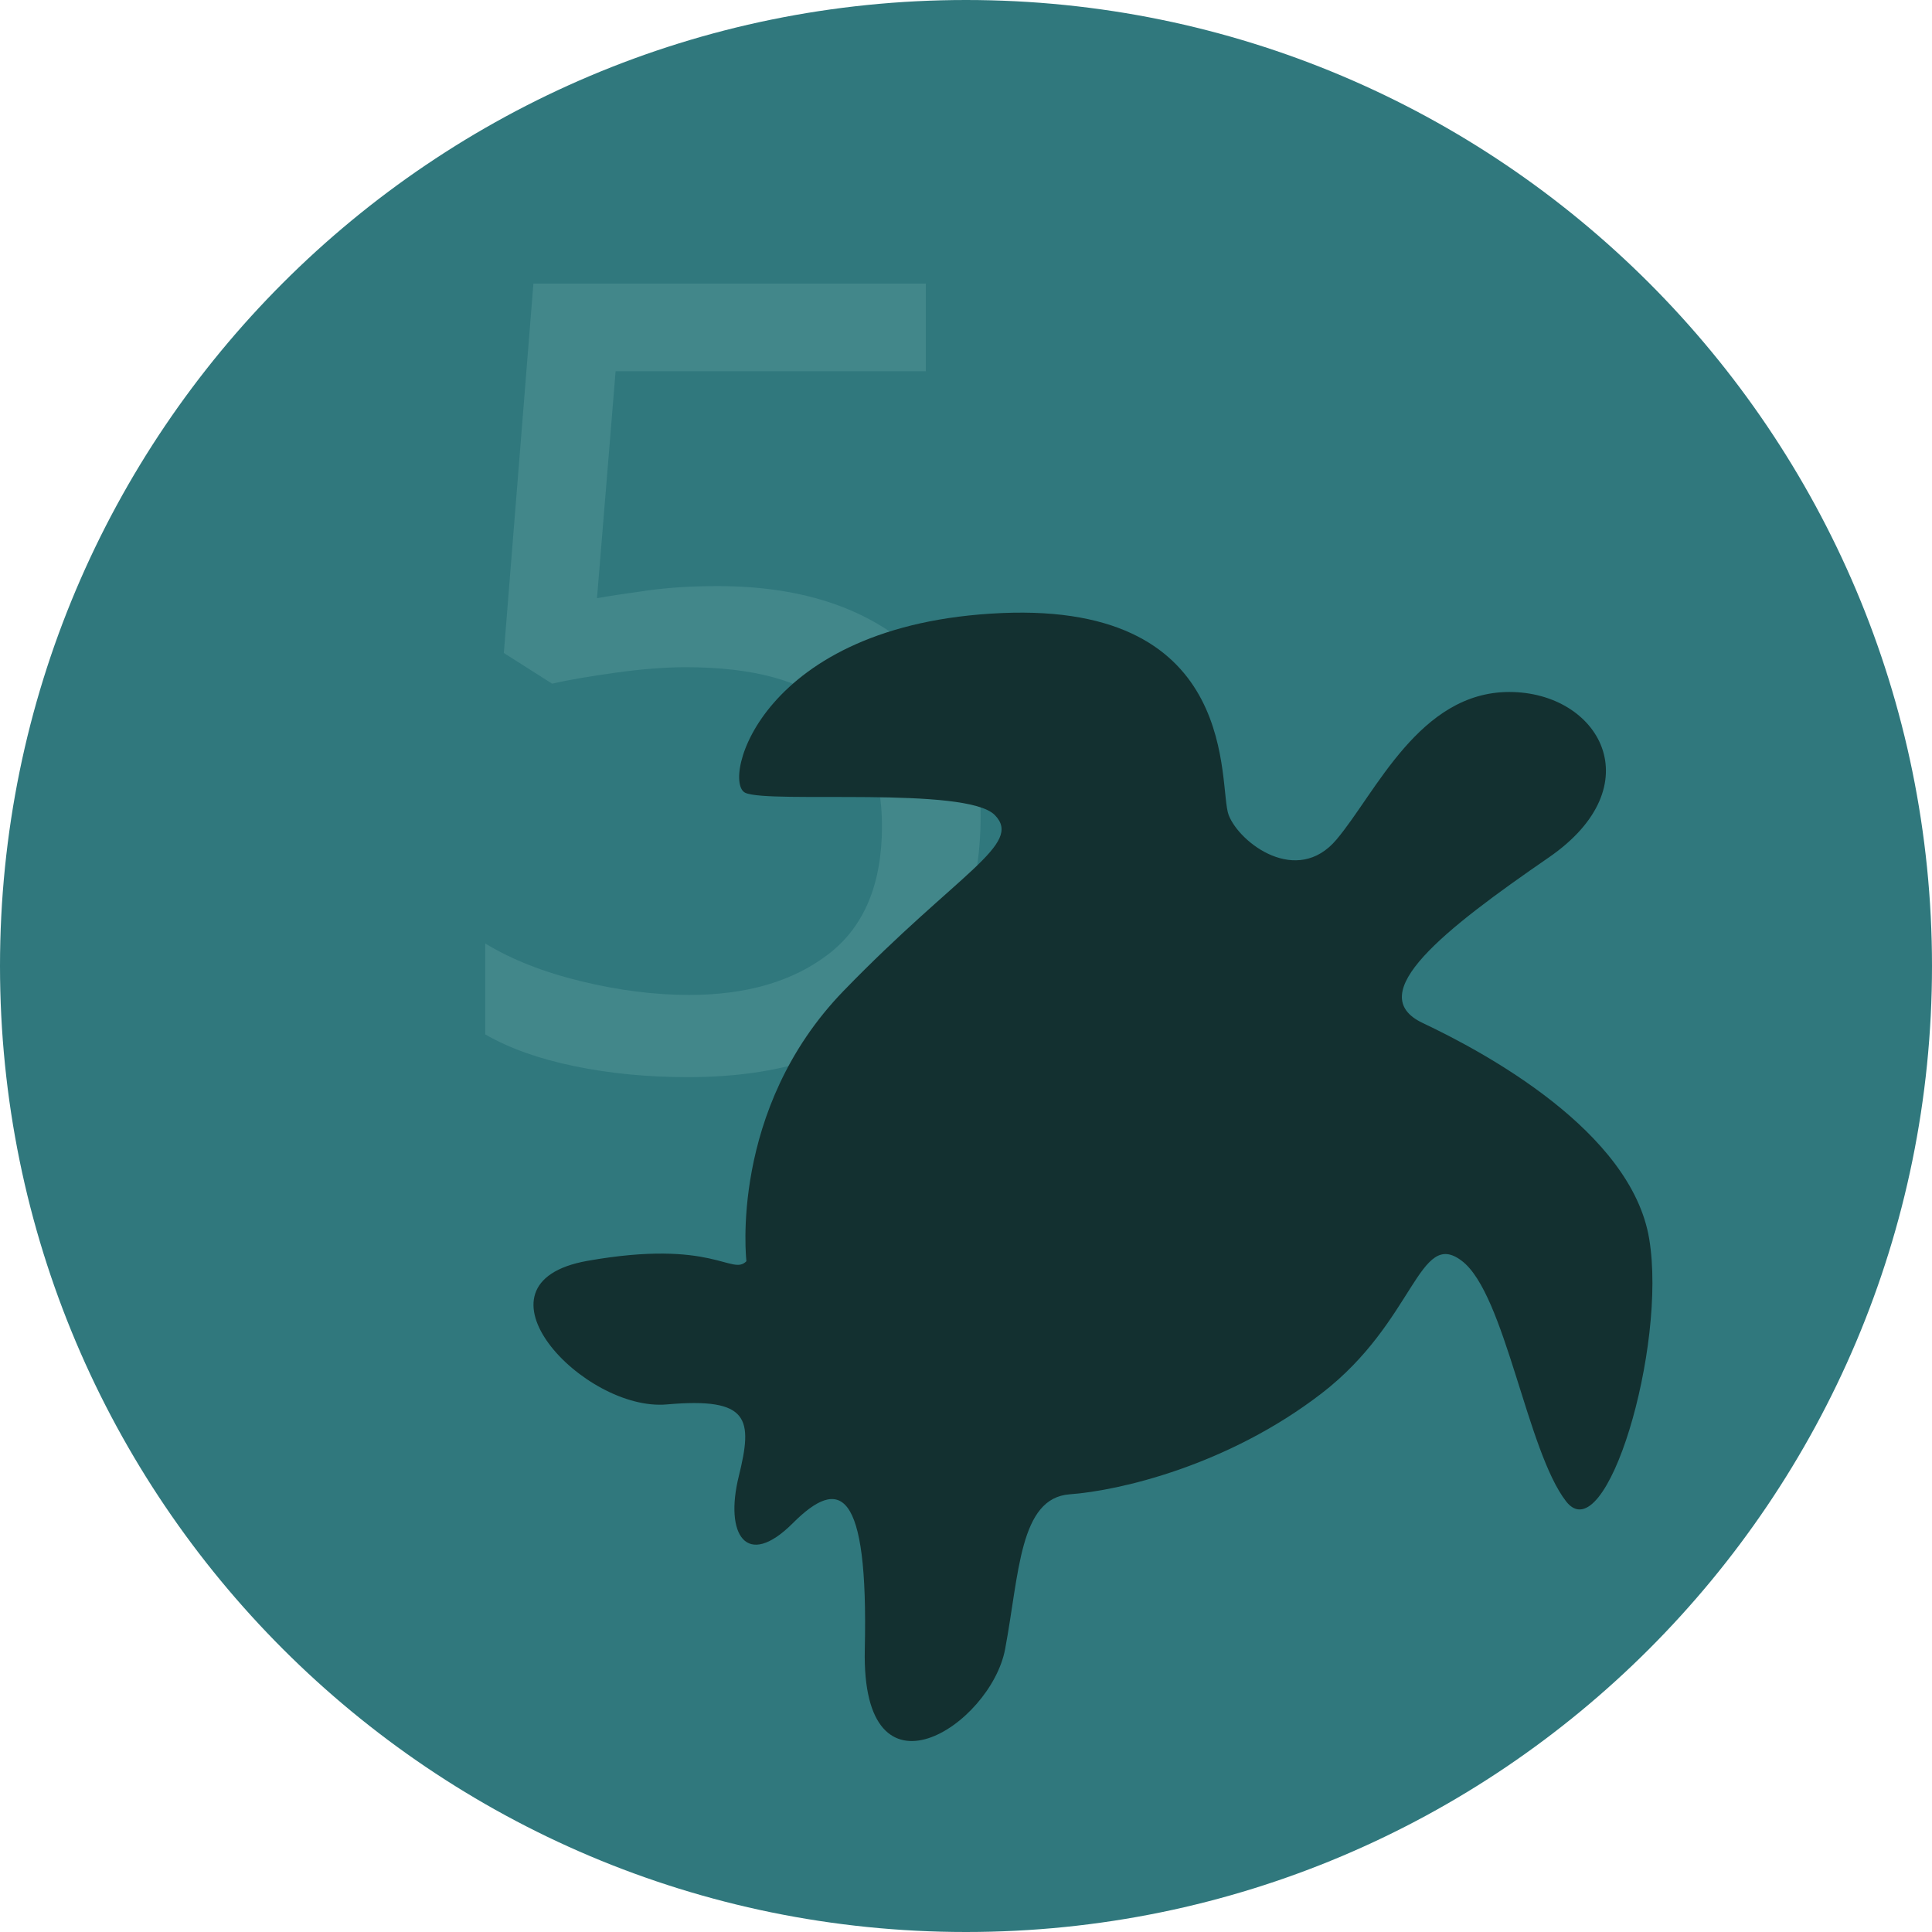
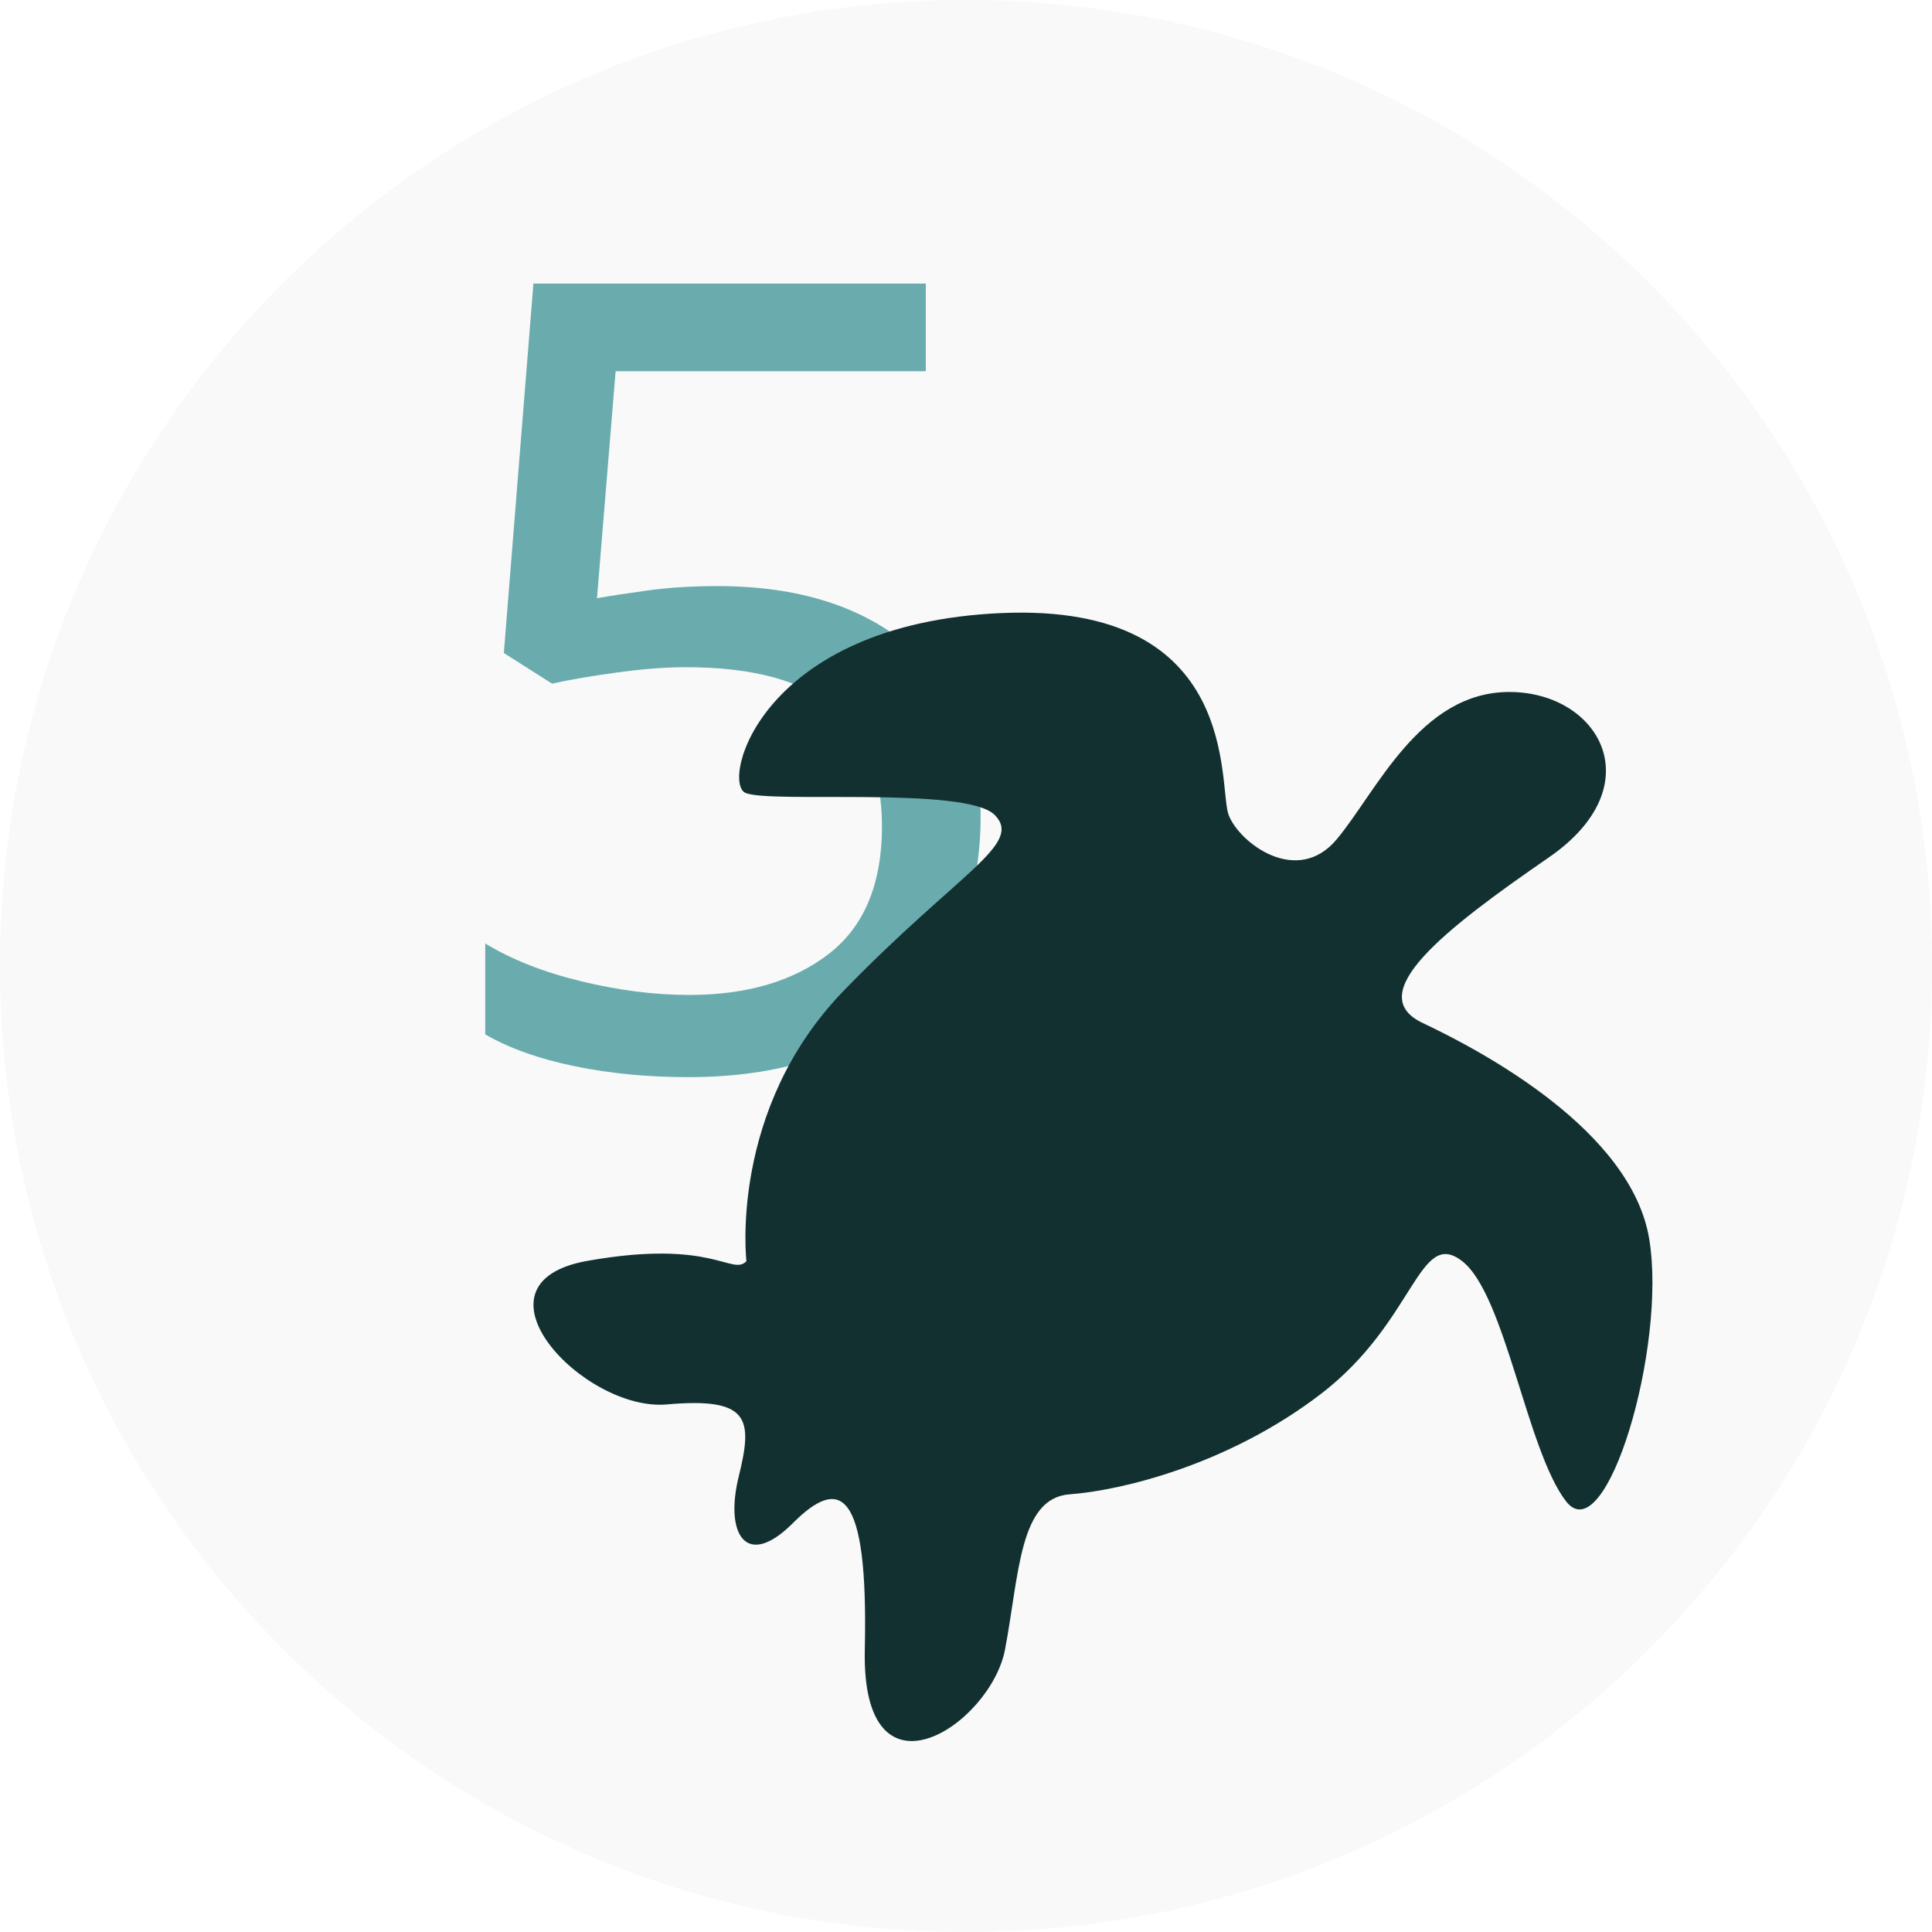
<svg xmlns="http://www.w3.org/2000/svg" version="1.1" id="Layer_1" x="0px" y="0px" viewBox="0 0 528.8 528.6" style="enable-background:new 0 0 528.8 528.6;" xml:space="preserve">
  <style type="text/css">
- 	.st0{fill:#30787D;}
- 	.st1{opacity:0.35;fill:#64A2A3;}
+ 	.st0{opacity:0.8;fill:#F7F7F7;}
+ 	.st1{opacity:0.8;fill:#46999B;}
	.st2{font-family:'Cubano-Regular';}
	.st3{font-size:300px;}
	.st4{display:none;fill:#133030;}
	.st5{fill:#133030;}
	.st6{display:none;fill:#D8E25B;}
	.st7{display:none;fill:#014B63;}
	.st8{display:none;fill:#143030;}
	.st9{display:none;}
	.st10{display:inline;}
	.st11{fill:#31787E;}
	.st12{fill:#08A6AF;}
</style>
  <circle class="st0" cx="264.4" cy="264.4" r="264.4" />
  <text transform="matrix(1 0 0 1 113.9025 291.8224)" class="st1 st2 st3">5</text>
-   <path id="Kemp_ridley" class="st4" d="M286.7,345.1c0,0-0.6-33,16.6-48.9s17.2-15.9,17.2-15.9s6.9-9-9-5.5  c-15.9,3.4-49.6,8.3-17.2-11.7c32.4-20,53.1-8.3,57.9,0c4.8,8.3,4.8,25.5,14.5,17.2c9.7-8.3,23.4-28.3,36.5-22.7  c13.1,5.5,6.9,20-6.9,28.3s-22.1,15.9-9,22.1c13.1,6.2,28.3,15.9,26.9,38.6c-1.4,22.7-12.4,53.9-16.5,27.6  c-4.1-26.3-5.5-48.3-12.4-41.4s-1.4,21.4-20,33.1c-18.6,11.7-42.1,14.5-42.1,14.5s5.5,20,3.4,29.6c-2.1,9.7-17.2,7.6-20-10.3  c-2.8-17.9-2.8-17.9-2.8-17.9s-12.4,2.8-13.8-3.4s-2.1-11-2.1-11s-22.1,0-29-16.5C244.8,325.2,286.7,345.1,286.7,345.1z" />
-   <path id="Olive_ridley" class="st4" d="M285.2,361.5c0,0-1.2-29,18.1-45.9c19.3-16.9,25.3-16.9,22.3-16.9c-3,0,6-8.4-14.5-4.2  c-20.5,4.2-32.6,10.3-31.4-1.2s22.3-30.2,56.7-29s29.6,41.6,35,41c5.4-0.6,20.5-21.7,30.8-33.2c10.3-11.5,44.1,7.2,18.7,24.1  c-25.3,16.9-38,26.6-27.2,32s36,13.9,36.4,36.8s-14.1,73.6-20.7,38s-8.4-43.5-19.9-26.6s-35.6,29-47.1,30.2s-14.5,2.9-14.5,2.9  s3.6,25.4,1.8,33.9c-1.8,8.4-12.7,18.7-20.5,0c-7.8-18.7-6-30.8-6-30.8s-15.7-0.2-16.9-3.1c-1.2-2.9-2.4-13.2-2.4-13.2  s-29.7-3.1-34.4-24.4C244.9,351,285.2,361.5,285.2,361.5z" />
-   <path id="Loggerhead_1_" class="st4" d="M254.7,356.4c0,0,5.2-44.4,28.4-62.2c23.2-17.8,32.6-30.6,13.7-26.3s-64.4,18-38.7-6  c25.8-24.1,31.8-28.4,63.6-22.3c31.8,6,24.1,35.2,35.2,37.8c11.2,2.6,19.8-6,31.8-19.8c12-13.7,25.8-15.5,37.8-10.3  c12,5.2,3.4,25.8-8.6,32.6c-12,6.9-31.8,18-24.9,26.6c6.9,8.6,46.4,23.2,43.8,49.8c-2.6,26.6-17.2,89.4-22.3,61  c-5.2-28.4-10.3-75.6-21.5-59.3c-11.2,16.3-20.5,41.2-49.3,49s-37.4,1.9-34.9,13.8c2.6,11.9,13.7,47.1-8.6,43  c-22.3-4-19.8-52.6-19.8-52.6s-15.5,5.2-21.5,1.7c-6-3.4,0-22.3,0-22.3s-25.8-0.1-36.1-11.7c-10.3-11.5-24.1-23.6,0-24.4  C247,353.8,254.7,356.4,254.7,356.4z" />
-   <path id="Hawksbill_1_" class="st4" d="M234.3,353.1c5.5-7.4,11.1-56.3,41.5-78.5s39.7-28.6,26.8-31.4s-72,12.9-62.8-7.4  s68.3-35.1,95.1-25.8c26.8,9.2,15.7,48.7,24.9,46c9.2-2.7,33.2-26.7,45.2-43.3s51.7-4.6,36.9,19.4c-14.8,24-54.5,37.5-48.9,46.9  s44.3,20.5,45.2,40.8c0.9,20.3-19.4,83.1-29.5,85.8s-8.3-33.3-5.5-45.3c2.8-11.9,3.7-51.6-10.2-33.2c-13.8,18.5-10.2,41.5-48.9,59.1  s-53.5,19.5-53.5,19.5s18.5,45.1,10.2,52.5s-32.3-2.8-34.2-24c-1.8-21.2-5.5-25.8-5.5-25.8s-26.8,4.6-26.8-1.8s0-27.7,0-27.7  s-29.5,10.2-39.7-0.9s-24.9-28.6,7.4-26.8S234.3,353.1,234.3,353.1z" />
-   <path id="Flatback" class="st5" d="M204.3,345.2c0,0-4.9-41.5,26.6-74s49.2-40.1,41.4-48.1S210.6,220,204,217  c-6.6-3,4-46.3,70.1-49.2s59.2,47.6,62.2,55.3c3,7.7,18.7,19.5,29.5,6.7c10.8-12.8,22.7-40.4,47.3-40.4s39.4,25.6,10.8,45.3  c-28.6,19.7-51.2,37.4-34.5,45.3s57.1,29.5,62,59.1s-11.8,85.7-22.7,71.9c-10.8-13.8-16.7-56.9-28.6-65.9  c-11.8-9-12.8,16.6-38.4,36.3c-25.6,19.7-55.2,26.6-68.9,27.6c-13.8,1-13.8,21.7-17.7,42.4c-3.9,20.7-39.4,44.3-38.4,0  s-6.9-47.3-19.7-34.5c-12.8,12.8-18.7,3-14.8-12.8c3.9-15.8,3-21.7-19.7-19.7c-22.7,2-56.1-33.2-21.7-39.3S200.3,349.3,204.3,345.2z  " />
-   <path id="Green_1_" class="st6" d="M156.1,281.7c0,0,4.3-70.5,38.7-94.2s58-30.1,51.5-45.1c-6.4-15-76.2-3.2-78.4-10.7  c-2.1-7.5-27.9-29,48.3-27.9c76.2,1.1,90.2,19.2,92.3,43.4c2.1,24.2,30.1,21,46.2-8s48.3-27.9,58-12.9s7.5,38.7-18.3,52.6  c-25.8,14-38.7,29-12.9,44c25.8,15,59.1,20.8,55.8,58.7c-3.2,37.9-47.2,116.3-54.8,101.3s18.3-103.7,1.1-101.3s-8.6,54-50.5,75.5  s-96.6,10.2-93.4,27.7c3.2,17.4,21.5,72.2-7.5,66.8c-29-5.4-31.1-22.5-31.1-52.6s-8.6-21.5-24.7-23.6s-23.6-17.2-20.4-34.4  c3.2-17.2-15,11.8-44-1.1s-50.5-27.9-20.4-40.8S155.5,288.2,156.1,281.7z" />
-   <path id="Leatherback" class="st7" d="M111.8,325.7c4.5-3.3,58-104.8,94.8-132.7s60.2-46.9,19-41.9c-41.3,5.1-104.8,45.2-104.8,16.2  s86.1-73.6,126.7-74.7s62.9,46.8,65.1,68s41.3-12.3,50.2-30.1c8.9-17.8,36.8-39,59.1-31.2c22.3,7.8,20.1,30-7.8,51.8  s-65.8,50.8-46.8,63.1c19,12.3,82.5,45.7,74.7,85.9c-7.8,40.1-43.5,73.6-54.6,97c-11.2,23.4-43.5,63.6-19-31.2s16.7-101.5,0-84.8  c-16.7,16.7-33.5,65.8-82.5,90.3s-81.4,29-83.6,35.7c-2.2,6.7,15.6,53.5,0,61.3c-15.6,7.8-39-1.1-42.4-29s-4.5-33.5-21.2-30.1  c-16.7,3.3-21.2-6.7-20.1-20.1c1.1-13.4-6.7-6.7-25.6-10c-19-3.3-68-42.4-31.2-46.8C98.4,328,111.8,325.7,111.8,325.7z" />
-   <path id="Olive_ridley_1_" class="st8" d="M192.7,376.8c0,0-44.9-40.4-42-93.7c2.9-53.4,11.7-62.4,7.3-57.9  c-4.4,4.5-3.8-21.3-27.4,15.4s-32.1,63.6-47.4,45.1c-15.4-18.5-12.5-77.2,39.3-126.7s105.1,16.5,112.1,7.5s-2.5-62.2-4.7-94.2  s74.9-55.1,63.2,7.2c-11.7,62.4-15.7,95.3,8.2,87c23.9-8.3,73-33.4,107.8-0.7S498.4,294,435.7,252s-77.1-50.6-68.6-9  c8.5,41.7-8.6,95.2-23.5,114.1S326.9,383,326.9,383s43.2,31.6,53.1,46.6s9.4,46.1-29.9,30.6c-39.3-15.5-54.7-35.8-54.7-35.8  s-23.1,23.1-29.2,20.7s-23.2-15.6-23.2-15.6s-47.9,39.7-86.4,15.9C118.2,421.5,192.7,376.8,192.7,376.8z" />
+   <path id="Kemp_ridley" class="st4" d="M286.7,357.3c0,0-0.6-33,16.6-48.9s17.2-15.9,17.2-15.9s6.9-9-9-5.5  c-15.9,3.4-49.6,8.3-17.2-11.7s53.1-8.3,57.9,0c4.8,8.3,4.8,25.5,14.5,17.2s23.4-28.3,36.5-22.7c13.1,5.5,6.9,20-6.9,28.3  s-22.1,15.9-9,22.1s28.3,15.9,26.9,38.6s-12.4,53.9-16.5,27.6s-5.5-48.3-12.4-41.4s-1.4,21.4-20,33.1s-42.1,14.5-42.1,14.5  s5.5,20,3.4,29.6c-2.1,9.7-17.2,7.6-20-10.3s-2.8-17.9-2.8-17.9s-12.4,2.8-13.8-3.4s-2.1-11-2.1-11s-22.1,0-29-16.5  C244.8,337.4,286.7,357.3,286.7,357.3z" />
+   <path id="Olive_ridley" class="st4" d="M300.5,361.7c0,0-1.2-29,18.1-45.9c19.3-16.9,25.3-16.9,22.3-16.9s6-8.4-14.5-4.2  c-20.5,4.2-32.6,10.3-31.4-1.2c1.2-11.5,22.3-30.2,56.7-29c34.4,1.2,29.6,41.6,35,41s20.5-21.7,30.8-33.2s44.1,7.2,18.7,24.1  c-25.4,16.9-38,26.6-27.2,32s36,13.9,36.4,36.8c0.4,22.9-14.1,73.6-20.7,38s-8.4-43.5-19.9-26.6s-35.6,29-47.1,30.2  s-14.5,2.9-14.5,2.9s3.6,25.4,1.8,33.9c-1.8,8.4-12.7,18.7-20.5,0c-7.8-18.7-6-30.8-6-30.8s-15.7-0.2-16.9-3.1  c-1.2-2.9-2.4-13.2-2.4-13.2s-29.7-3.1-34.4-24.4C260.1,351.2,300.5,361.7,300.5,361.7z" />
+   <path id="Loggerhead_1_" class="st4" d="M258.8,342.1c0,0,5.2-44.4,28.4-62.2c23.2-17.8,32.6-30.6,13.7-26.3s-64.4,18-38.7-6  c25.7-24,31.8-28.4,63.6-22.3c31.8,6,24.1,35.2,35.2,37.8c11.2,2.6,19.8-6,31.8-19.8c12-13.8,25.8-15.5,37.8-10.3s3.4,25.8-8.6,32.6  c-12,6.9-31.8,18-24.9,26.6s46.4,23.2,43.8,49.8s-17.2,89.4-22.3,61s-10.3-75.6-21.5-59.3s-20.5,41.2-49.3,49  c-28.9,7.7-37.4,1.9-34.9,13.8s13.7,47.1-8.6,43s-19.8-52.6-19.8-52.6s-15.5,5.2-21.5,1.7s0-22.3,0-22.3s-25.8-0.1-36.1-11.7  c-10.3-11.5-24.1-23.6,0-24.4S258.8,342.1,258.8,342.1z" />
+   <path id="Hawksbill_1_" class="st4" d="M247.9,365.6c5.5-7.4,11.1-56.3,41.5-78.5c30.4-22.2,39.7-28.6,26.8-31.4  c-12.9-2.8-72,12.9-62.8-7.4c9.2-20.3,68.3-35.1,95.1-25.8c26.8,9.2,15.7,48.7,24.9,46c9.2-2.7,33.2-26.7,45.2-43.3  s51.7-4.6,36.9,19.4s-54.5,37.5-48.9,46.9s44.3,20.5,45.2,40.8c0.9,20.3-19.4,83.1-29.5,85.8s-8.3-33.3-5.5-45.3  c2.8-11.9,3.7-51.6-10.2-33.2s-10.2,41.5-48.9,59.1c-38.8,17.5-53.5,19.5-53.5,19.5s18.5,45.1,10.2,52.5c-8.3,7.4-32.3-2.8-34.2-24  s-5.5-25.8-5.5-25.8s-26.8,4.6-26.8-1.8s0-27.7,0-27.7s-29.5,10.2-39.7-0.9s-24.9-28.6,7.4-26.8S247.9,365.6,247.9,365.6z" />
+   <path id="Flatback" class="st5" d="M204.3,345.2c0,0-4.9-41.5,26.6-74s49.2-40.1,41.4-48.1S210.6,220,204,217s4-46.3,70.1-49.2  s59.2,47.6,62.2,55.3c3,7.7,18.7,19.5,29.5,6.7s22.7-40.4,47.3-40.4s39.4,25.6,10.8,45.3s-51.2,37.4-34.5,45.3s57.1,29.5,62,59.1  s-11.8,85.7-22.7,71.9c-10.8-13.8-16.7-56.9-28.6-65.9c-11.8-9-12.8,16.6-38.4,36.3c-25.6,19.7-55.2,26.6-68.9,27.6  c-13.8,1-13.8,21.7-17.7,42.4c-3.9,20.7-39.4,44.3-38.4,0s-6.9-47.3-19.7-34.5s-18.7,3-14.8-12.8s3-21.7-19.7-19.7  s-56.1-33.2-21.7-39.3S200.3,349.3,204.3,345.2z" />
+   <path id="Green_1_" class="st6" d="M156.1,281.7c0,0,4.3-70.5,38.7-94.2s58-30.1,51.5-45.1c-6.4-15-76.2-3.2-78.4-10.7  c-2.1-7.5-27.9-29,48.3-27.9s90.2,19.2,92.3,43.4s30.1,21,46.2-8s48.3-27.9,58-12.9s7.5,38.7-18.3,52.6c-25.8,14-38.7,29-12.9,44  c25.8,15,59.1,20.8,55.8,58.7c-3.2,37.9-47.2,116.3-54.8,101.3s18.3-103.7,1.1-101.3s-8.6,54-50.5,75.5s-96.6,10.2-93.4,27.7  c3.2,17.4,21.5,72.2-7.5,66.8c-29-5.4-31.1-22.5-31.1-52.6s-8.6-21.5-24.7-23.6S152.8,358.2,156,341c3.2-17.2-15,11.8-44-1.1  S61.5,312,91.6,299.1S155.5,288.2,156.1,281.7z" />
+   <path id="Leatherback" class="st7" d="M111.8,325.7c4.5-3.3,58-104.8,94.8-132.7s60.2-46.9,19-41.9c-41.3,5.1-104.8,45.2-104.8,16.2  s86.1-73.6,126.7-74.7s62.9,46.8,65.1,68s41.3-12.3,50.2-30.1c8.9-17.8,36.8-39,59.1-31.2c22.3,7.8,20.1,30-7.8,51.8  s-65.8,50.8-46.8,63.1s82.5,45.7,74.7,85.9c-7.8,40.1-43.5,73.6-54.6,97c-11.2,23.4-43.5,63.6-19-31.2s16.7-101.5,0-84.8  c-16.7,16.7-33.5,65.8-82.5,90.3s-81.4,29-83.6,35.7c-2.2,6.7,15.6,53.5,0,61.3s-39-1.1-42.4-29s-4.5-33.5-21.2-30.1  c-16.7,3.3-21.2-6.7-20.1-20.1s-6.7-6.7-25.6-10c-19-3.3-68-42.4-31.2-46.8C98.4,328,111.8,325.7,111.8,325.7z" />
+   <path id="Olive_ridley_1_" class="st8" d="M192.7,376.8c0,0-44.9-40.4-42-93.7c2.9-53.4,11.7-62.4,7.3-57.9s-3.8-21.3-27.4,15.4  s-32.1,63.6-47.4,45.1c-15.4-18.5-12.5-77.2,39.3-126.7s105.1,16.5,112.1,7.5s-2.5-62.2-4.7-94.2s74.9-55.1,63.2,7.2  c-11.7,62.4-15.7,95.3,8.2,87c23.9-8.3,73-33.4,107.8-0.7S498.4,294,435.7,252s-77.1-50.6-68.6-9c8.5,41.7-8.6,95.2-23.5,114.1  S326.9,383,326.9,383s43.2,31.6,53.1,46.6s9.4,46.1-29.9,30.6s-54.7-35.8-54.7-35.8s-23.1,23.1-29.2,20.7S243,429.5,243,429.5  s-47.9,39.7-86.4,15.9C118.2,421.5,192.7,376.8,192.7,376.8z" />
  <g class="st9">
    <g class="st10">
-       <path class="st11" d="M189.5,213.8c-15.5,34.7-14.7,73.7-1.5,109c6.4,17.1,14.9,33.3,25,48.5c10.1,15.1,21.7,29.2,37.5,38.5    c5.8,3.4,14.3,2.6,19-2.5c11.6-12.5,23.2-24.9,34.7-37.5c11.1-12.1,21.9-24.8,29.3-39.6c7.3-14.6,11.6-29.9,13.5-46.1    c1.8-15.3,1.2-32.4-3.8-47.1c-5.2-15.6-16.1-28-30.4-35.9c-15.1-8.3-31.9-11.1-48.7-13.1c-17.4-2-34.7-2.3-51,5    c-14.7,6.6-26,20.1-28.2,36.3c-2.3,16.8,2.9,34.8,7.5,50.8c4.5,15.6,10.2,30.7,16.4,45.7c3.4,8.2,6.9,16.3,10.5,24.4    c3.7,8.3,6.5,17.4,14.3,22.7c14.2,9.8,33.9,1.4,44.2-10.1c9.9-11,15.6-24.8,22-38c7.3-15.1,16.3-30.5,20.2-47    c3.5-15,2.7-32.6-6.7-45.5c-10.9-15-27-19-44.5-20.8c-8.3-0.8-16.6-1.5-24.9-1.9c-8.2-0.4-16.8-1.2-25-0.6    c-12.5,1.1-20.2,10.2-20,22.6c0.1,7.4,1.2,14.9,3,22.1c3.3,13.6,9.4,26.6,15.7,39.1c3.2,6.3,6.4,12.5,9.6,18.7    c1.4,2.8,2.8,5.6,4.1,8.4c0.7,1.4,1.3,2.8,1.9,4.2c1.3,2.9,0.5,1.2,0.2,0.5c0.4,1,0.8,1.9,1.1,2.9c2.4,6.2,4.3,12.6,5.7,19.1    c3.6,17.1,32.3,13.6,30.8-4.2c-3-37.2-6-74.5-9-111.7c-9.8,2.6-19.5,5.3-29.3,7.9c15.2,22.3,26.2,44.9,34,69.8    c2.4,7.8,11.1,13.6,19.3,11c8.1-2.6,13.3-10.8,11-19.3c-0.6-2.2-1.1-4.5-1.6-6.7c-0.6-2.9-0.1,0.5-0.4-2.7    c-0.3-3.7-0.4-7.5-0.1-11.2c0-0.9,0.1-1.7,0.2-2.6c-0.2,1.3-0.2,1,0.1-1c0.3-1.7,0.6-3.4,1.1-5.1c1-3.9,2.3-7.7,3.9-11.4    c-9.6,1.3-19.1,2.5-28.7,3.8c1.2,1.7,2.4,3.5,3.4,5.4c0.5,0.9,1,1.9,1.4,2.8c-0.7-1.5-0.1-0.2,0.2,0.6c1.4,4.3,2.5,8.6,3.2,13.1    c0.4,2.7-0.2-2.1,0.1,0.6c0.1,1.1,0.2,2.1,0.3,3.2c0.2,2.2,0.3,4.3,0.4,6.5c0.2,4.6,0.1,9.2,0.1,13.8c-0.1,8.2,7.3,16.1,15.7,15.7    c8.6-0.4,15.5-6.9,15.7-15.7c0.1-6.2,0.2-12.3,0.4-18.5c-8.9,3.7-17.9,7.4-26.8,11.1c0.8,0.6,1.5,1.2,2.2,1.9    c2,1.8-0.1-0.5,0.6,0.8c1.1,2.1-0.5-2.1,0.2,0.2c0.2,0.8,0.5,3.7,0.3,0.8c10.5,0,20.9,0,31.4,0c-1.5-19.3-5.1-38.3-11.5-56.6    c-3.3-9.5-6.8-18.9-13.4-26.6c-5.8-6.7-14.2-11.2-22.9-13c-15.4-3.2-37.7-4.6-49.8,7.4c-8.1,8-9.8,20.3-5.5,30.6    c3.9,9.2,11.2,14.9,17.5,22.3c1.2,1.4,0,0-0.2-0.3c0.7,1,1.4,2,2,3.1c1,1.7,1.9,3.4,2.7,5.2c1,2.3-0.7-2.1,0.1,0.3    c0.4,1.2,0.8,2.3,1.1,3.5c0.5,1.9,0.9,3.8,1.3,5.7c-0.5-3,0.1,2.2,0.1,3.1c0.1,2,0,3.9-0.2,5.9c-0.2,3.2-0.1,0.8,0,0.2    c-0.2,1.2-0.5,2.4-0.8,3.6c-0.2,0.7-0.4,1.4-0.6,2.1c-0.1,0.2-1.7,4.6-0.5,1.7c-3.2,7.5-2.5,17.2,5.6,21.5    c6.7,3.6,18,2.4,21.5-5.6c6.1-14.3,7.9-29.1,4.3-44.4c-1.6-6.9-4.6-13.9-8.4-19.8c-4.4-6.7-10.2-11.6-15.3-17.5    c-1.2-1.3-0.5-0.5-0.2-0.2c-0.4-0.6-0.7-1.5-1.2-2c-1-1.2,0.2,1.9,0.1,0.4c-0.1-1.4-0.2,1.4-0.9,2.4c-0.5,0.8-1.1,1.1-1.8,1.7    c1.3-1.1,0.9-0.4-0.5,0c0.8-0.2,4.7-1.2,2.9-0.9c-1.8,0.3,1.8-0.1,2.5-0.1c3.1-0.1,6.2-0.1,9.3,0.1c1.5,0.1,3,0.2,4.6,0.3    c3,0.2-1-0.4,1.8,0.3c1.7,0.4,3.4,0.8,5,1.4c1.7,0.6-0.2,0-0.4-0.1c0.8,0.5,1.7,0.9,2.5,1.5c-2-1.3,0.9,1,1.4,1.6    c-1.3-1.5,0.9,1.5,1.2,2.1c0.8,1.4,1.5,2.9,2.2,4.3c-0.8-1.8,1,2.7,1.2,3.4c3.1,8.5,5.7,17.3,7.7,26.2c2.1,9.3,3.2,16.7,3.9,25.6    c0.7,8.2,6.8,16.1,15.7,15.7c8-0.4,16.3-6.9,15.7-15.7c-0.7-9.9-4.4-19.6-12.5-25.9c-5.1-4-10.8-5.9-17.2-3.2    c-5.8,2.4-9.5,8-9.7,14.4c-0.1,6.2-0.2,12.3-0.4,18.5c10.5,0,20.9,0,31.4,0c0.2-21.1-0.7-43.9-13.2-61.8c-3.7-5.3-9-8.4-15.6-7.5    c-6.7,0.9-10.5,5.3-13.1,11.2c-7.6,18-8.3,38.6-3.2,57.3c10.1-2.8,20.2-5.6,30.3-8.3c-8.5-27.4-21-53.6-37.1-77.3    c-3.8-5.6-10.8-9.4-17.7-7.2c-6.2,2-12.1,8.1-11.5,15.1c3,37.2,6,74.5,9,111.7c10.3-1.4,20.6-2.8,30.8-4.2    c-4.3-20.9-14.8-39.8-24.4-58.6c-2.2-4.4-4.4-8.8-6.5-13.2c-0.5-1.2-1.1-2.3-1.6-3.5c-0.7-1.5,0.5,1.4-0.5-1.2    c-0.9-2.4-1.8-4.7-2.7-7.1c-1.6-4.7-3-9.6-3.9-14.5c-0.2-1-0.4-2-0.5-3c0.4,2.9,0-0.5,0-1.1c-0.1-1.2,0-2.6-0.2-3.8    c-0.5-3,0.2,0.1-0.7,1.3c-1.9,1.9-3.8,3.8-5.6,5.6c-3.5,2.3-6.2,1-2.2,1c1.6,0,3.2,0,4.8,0.1c2.6,0,5.1,0.1,7.7,0.2    c6.4,0.2,12.8,0.5,19.2,1c5.7,0.4,11.3,1,16.9,1.5c0.4,0,3.1,0.4,0.7,0c1.1,0.2,2.2,0.3,3.2,0.5c2.6,0.5,5.3,1.1,7.8,2.1    c-2.5-0.9,4.8,3.2,2.6,1.4c0.9,0.7,3.7,4.5,2.3,2.2c0.7,1,1.2,2.1,1.8,3.1c1.2,2.2-0.7-2.1,0.1,0.3c0.4,1.2,0.8,2.3,1.1,3.5    c0.2,0.7,0.7,4.9,0.4,1.7c0.8,8.6-1.8,17.2-5,24.4c-5,11.1-10.5,22-15.8,33c-4.1,8.4-7.8,17.2-13.5,24.8c1.8-2.4-0.1,0-0.6,0.6    c-0.8,0.8-1.6,1.6-2.3,2.4c-0.4,0.5-2.3,1.9,0.1,0.1c-0.7,0.5-1.4,1-2.2,1.4c-0.2,0.1-3.8,1.5-1.6,0.9c2.3-0.7-1.8,0.4-1.8,0.4    c1.6-0.4,1.9,0.6,0.1-0.1c0.8,0.3,6.5,1.6,5.2,3.4c0.3-0.4-2.5-5.4-2.9-6.2c-1.3-2.8-2.5-5.7-3.8-8.5c-2.2-5-4.7-10.7-6.7-15.3    c-8.5-20.3-16.6-42.4-21.5-64.4c-0.6-2.7-1.2-5.5-1.7-8.2c-0.2-1.2-0.4-2.3-0.6-3.5c0.3,1.9-0.1-0.9-0.1-1.1    c-0.2-2.8-0.5-5.9-0.1-8.8c-0.1,0.8-0.4,2,0.3-1c1.1-4.4-1.3,1.5,0.6-1.9c0.5-0.9,1-1.7,1.5-2.5c2.2-3.7-1.1,1,0.7-0.8    c0.7-0.7,1.3-1.4,2.1-2.1c0.5-0.5,3.1-2.2,0.8-0.8c1.6-1.1,3.4-2,5.1-3c4-2.2-1.5,0.4,1-0.4c1.5-0.5,2.9-1,4.4-1.3    c4.5-1.1,7.9-1.3,13.2-1.3c6.2,0.1,12.4,0.7,18.5,1.4c4.4,0.5,8.5,1.1,14,2.3c2.4,0.5,4.8,1.1,7.1,1.8c1.5,0.4,2.9,0.9,4.4,1.4    c0.9,0.3,1.7,0.6,2.6,0.9c-0.9-0.4-0.9-0.4,0.1,0c2.1,0.9,4.2,2,6.1,3.2c0.9,0.5,1.8,1.1,2.6,1.6c-0.3-0.2,3.7,2.7,2.1,1.5    c2.5,2,5.8,5.5,7.2,7.9c4.8,7.8,5.7,16.9,6.1,25.9c0.8,21.9-4.6,42.1-17.1,60.8c-6.5,9.7-15.2,18.8-23.7,28    c-9.4,10.2-18.9,20.3-28.3,30.5c6.3-0.8,12.7-1.6,19-2.5c-3.9-2.3-4.9-3-7.5-5.2c-2.9-2.5-5.6-5.2-8.2-8.1    c-2.6-2.9-3.8-4.5-5.3-6.5c-2.1-2.9-4.2-5.9-6.2-8.9c-4.3-6.6-8.4-13.3-12.1-20.3c-3.7-6.9-6.6-13.2-8.8-19.3    c-2.6-7.1-4.8-14.3-6.5-21.7c-0.5-2.3-0.9-4.6-1.3-6.9c-0.1-0.4-0.7-5-0.4-2.8c-0.5-4.1-0.8-8.1-0.9-12.2    c-0.3-14.4,1.9-29,7.4-41.3c3.3-7.5,2.4-17.2-5.6-21.5C204.2,204.5,193.1,205.8,189.5,213.8L189.5,213.8z" />
+       <path class="st11" d="M189.5,213.8c-15.5,34.7-14.7,73.7-1.5,109c6.4,17.1,14.9,33.3,25,48.5c10.1,15.1,21.7,29.2,37.5,38.5    c5.8,3.4,14.3,2.6,19-2.5c11.6-12.5,23.2-24.9,34.7-37.5c11.1-12.1,21.9-24.8,29.3-39.6c7.3-14.6,11.6-29.9,13.5-46.1    c1.8-15.3,1.2-32.4-3.8-47.1c-5.2-15.6-16.1-28-30.4-35.9c-15.1-8.3-31.9-11.1-48.7-13.1c-17.4-2-34.7-2.3-51,5    c-14.7,6.6-26,20.1-28.2,36.3c-2.3,16.8,2.9,34.8,7.5,50.8c4.5,15.6,10.2,30.7,16.4,45.7c3.4,8.2,6.9,16.3,10.5,24.4    c3.7,8.3,6.5,17.4,14.3,22.7c14.2,9.8,33.9,1.4,44.2-10.1c9.9-11,15.6-24.8,22-38c7.3-15.1,16.3-30.5,20.2-47    c3.5-15,2.7-32.6-6.7-45.5c-10.9-15-27-19-44.5-20.8c-8.3-0.8-16.6-1.5-24.9-1.9c-8.2-0.4-16.8-1.2-25-0.6    c-12.5,1.1-20.2,10.2-20,22.6c0.1,7.4,1.2,14.9,3,22.1c3.3,13.6,9.4,26.6,15.7,39.1c3.2,6.3,6.4,12.5,9.6,18.7    c1.4,2.8,2.8,5.6,4.1,8.4c0.7,1.4,1.3,2.8,1.9,4.2c1.3,2.9,0.5,1.2,0.2,0.5c0.4,1,0.8,1.9,1.1,2.9c2.4,6.2,4.3,12.6,5.7,19.1    c3.6,17.1,32.3,13.6,30.8-4.2c-3-37.2-6-74.5-9-111.7c-9.8,2.6-19.5,5.3-29.3,7.9c15.2,22.3,26.2,44.9,34,69.8    c2.4,7.8,11.1,13.6,19.3,11c8.1-2.6,13.3-10.8,11-19.3c-0.6-2.2-1.1-4.5-1.6-6.7c-0.6-2.9-0.1,0.5-0.4-2.7    c-0.3-3.7-0.4-7.5-0.1-11.2c0-0.9,0.1-1.7,0.2-2.6c-0.2,1.3-0.2,1,0.1-1c0.3-1.7,0.6-3.4,1.1-5.1c1-3.9,2.3-7.7,3.9-11.4    c-9.6,1.3-19.1,2.5-28.7,3.8c1.2,1.7,2.4,3.5,3.4,5.4c0.5,0.9,1,1.9,1.4,2.8c-0.7-1.5-0.1-0.2,0.2,0.6c1.4,4.3,2.5,8.6,3.2,13.1    c0.4,2.7-0.2-2.1,0.1,0.6c0.1,1.1,0.2,2.1,0.3,3.2c0.2,2.2,0.3,4.3,0.4,6.5c0.2,4.6,0.1,9.2,0.1,13.8c-0.1,8.2,7.3,16.1,15.7,15.7    c8.6-0.4,15.5-6.9,15.7-15.7c0.1-6.2,0.2-12.3,0.4-18.5c-8.9,3.7-17.9,7.4-26.8,11.1c0.8,0.6,1.5,1.2,2.2,1.9    c2,1.8-0.1-0.5,0.6,0.8c1.1,2.1-0.5-2.1,0.2,0.2c0.2,0.8,0.5,3.7,0.3,0.8c10.5,0,20.9,0,31.4,0c-1.5-19.3-5.1-38.3-11.5-56.6    c-3.3-9.5-6.8-18.9-13.4-26.6c-5.8-6.7-14.2-11.2-22.9-13c-15.4-3.2-37.7-4.6-49.8,7.4c-8.1,8-9.8,20.3-5.5,30.6    c3.9,9.2,11.2,14.9,17.5,22.3c1.2,1.4,0,0-0.2-0.3c0.7,1,1.4,2,2,3.1c1,1.7,1.9,3.4,2.7,5.2c1,2.3-0.7-2.1,0.1,0.3    c0.4,1.2,0.8,2.3,1.1,3.5c0.5,1.9,0.9,3.8,1.3,5.7c-0.5-3,0.1,2.2,0.1,3.1c0.1,2,0,3.9-0.2,5.9c-0.2,3.2-0.1,0.8,0,0.2    c-0.2,1.2-0.5,2.4-0.8,3.6c-0.2,0.7-0.4,1.4-0.6,2.1c-0.1,0.2-1.7,4.6-0.5,1.7c-3.2,7.5-2.5,17.2,5.6,21.5    c6.7,3.6,18,2.4,21.5-5.6c6.1-14.3,7.9-29.1,4.3-44.4c-1.6-6.9-4.6-13.9-8.4-19.8c-4.4-6.7-10.2-11.6-15.3-17.5    c-1.2-1.3-0.5-0.5-0.2-0.2c-0.4-0.6-0.7-1.5-1.2-2c-1-1.2,0.2,1.9,0.1,0.4c-0.1-1.4-0.2,1.4-0.9,2.4c-0.5,0.8-1.1,1.1-1.8,1.7    c1.3-1.1,0.9-0.4-0.5,0c0.8-0.2,4.7-1.2,2.9-0.9s1.8-0.1,2.5-0.1c3.1-0.1,6.2-0.1,9.3,0.1c1.5,0.1,3,0.2,4.6,0.3    c3,0.2-1-0.4,1.8,0.3c1.7,0.4,3.4,0.8,5,1.4c1.7,0.6-0.2,0-0.4-0.1c0.8,0.5,1.7,0.9,2.5,1.5c-2-1.3,0.9,1,1.4,1.6    c-1.3-1.5,0.9,1.5,1.2,2.1c0.8,1.4,1.5,2.9,2.2,4.3c-0.8-1.8,1,2.7,1.2,3.4c3.1,8.5,5.7,17.3,7.7,26.2c2.1,9.3,3.2,16.7,3.9,25.6    c0.7,8.2,6.8,16.1,15.7,15.7c8-0.4,16.3-6.9,15.7-15.7c-0.7-9.9-4.4-19.6-12.5-25.9c-5.1-4-10.8-5.9-17.2-3.2    c-5.8,2.4-9.5,8-9.7,14.4c-0.1,6.2-0.2,12.3-0.4,18.5c10.5,0,20.9,0,31.4,0c0.2-21.1-0.7-43.9-13.2-61.8c-3.7-5.3-9-8.4-15.6-7.5    c-6.7,0.9-10.5,5.3-13.1,11.2c-7.6,18-8.3,38.6-3.2,57.3c10.1-2.8,20.2-5.6,30.3-8.3c-8.5-27.4-21-53.6-37.1-77.3    c-3.8-5.6-10.8-9.4-17.7-7.2c-6.2,2-12.1,8.1-11.5,15.1c3,37.2,6,74.5,9,111.7c10.3-1.4,20.6-2.8,30.8-4.2    c-4.3-20.9-14.8-39.8-24.4-58.6c-2.2-4.4-4.4-8.8-6.5-13.2c-0.5-1.2-1.1-2.3-1.6-3.5c-0.7-1.5,0.5,1.4-0.5-1.2    c-0.9-2.4-1.8-4.7-2.7-7.1c-1.6-4.7-3-9.6-3.9-14.5c-0.2-1-0.4-2-0.5-3c0.4,2.9,0-0.5,0-1.1c-0.1-1.2,0-2.6-0.2-3.8    c-0.5-3,0.2,0.1-0.7,1.3c-1.9,1.9-3.8,3.8-5.6,5.6c-3.5,2.3-6.2,1-2.2,1c1.6,0,3.2,0,4.8,0.1c2.6,0,5.1,0.1,7.7,0.2    c6.4,0.2,12.8,0.5,19.2,1c5.7,0.4,11.3,1,16.9,1.5c0.4,0,3.1,0.4,0.7,0c1.1,0.2,2.2,0.3,3.2,0.5c2.6,0.5,5.3,1.1,7.8,2.1    c-2.5-0.9,4.8,3.2,2.6,1.4c0.9,0.7,3.7,4.5,2.3,2.2c0.7,1,1.2,2.1,1.8,3.1c1.2,2.2-0.7-2.1,0.1,0.3c0.4,1.2,0.8,2.3,1.1,3.5    c0.2,0.7,0.7,4.9,0.4,1.7c0.8,8.6-1.8,17.2-5,24.4c-5,11.1-10.5,22-15.8,33c-4.1,8.4-7.8,17.2-13.5,24.8c1.8-2.4-0.1,0-0.6,0.6    c-0.8,0.8-1.6,1.6-2.3,2.4c-0.4,0.5-2.3,1.9,0.1,0.1c-0.7,0.5-1.4,1-2.2,1.4c-0.2,0.1-3.8,1.5-1.6,0.9c2.3-0.7-1.8,0.4-1.8,0.4    c1.6-0.4,1.9,0.6,0.1-0.1c0.8,0.3,6.5,1.6,5.2,3.4c0.3-0.4-2.5-5.4-2.9-6.2c-1.3-2.8-2.5-5.7-3.8-8.5c-2.2-5-4.7-10.7-6.7-15.3    c-8.5-20.3-16.6-42.4-21.5-64.4c-0.6-2.7-1.2-5.5-1.7-8.2c-0.2-1.2-0.4-2.3-0.6-3.5c0.3,1.9-0.1-0.9-0.1-1.1    c-0.2-2.8-0.5-5.9-0.1-8.8c-0.1,0.8-0.4,2,0.3-1c1.1-4.4-1.3,1.5,0.6-1.9c0.5-0.9,1-1.7,1.5-2.5c2.2-3.7-1.1,1,0.7-0.8    c0.7-0.7,1.3-1.4,2.1-2.1c0.5-0.5,3.1-2.2,0.8-0.8c1.6-1.1,3.4-2,5.1-3c4-2.2-1.5,0.4,1-0.4c1.5-0.5,2.9-1,4.4-1.3    c4.5-1.1,7.9-1.3,13.2-1.3c6.2,0.1,12.4,0.7,18.5,1.4c4.4,0.5,8.5,1.1,14,2.3c2.4,0.5,4.8,1.1,7.1,1.8c1.5,0.4,2.9,0.9,4.4,1.4    c0.9,0.3,1.7,0.6,2.6,0.9c-0.9-0.4-0.9-0.4,0.1,0c2.1,0.9,4.2,2,6.1,3.2c0.9,0.5,1.8,1.1,2.6,1.6c-0.3-0.2,3.7,2.7,2.1,1.5    c2.5,2,5.8,5.5,7.2,7.9c4.8,7.8,5.7,16.9,6.1,25.9c0.8,21.9-4.6,42.1-17.1,60.8c-6.5,9.7-15.2,18.8-23.7,28    c-9.4,10.2-18.9,20.3-28.3,30.5c6.3-0.8,12.7-1.6,19-2.5c-3.9-2.3-4.9-3-7.5-5.2c-2.9-2.5-5.6-5.2-8.2-8.1    c-2.6-2.9-3.8-4.5-5.3-6.5c-2.1-2.9-4.2-5.9-6.2-8.9c-4.3-6.6-8.4-13.3-12.1-20.3c-3.7-6.9-6.6-13.2-8.8-19.3    c-2.6-7.1-4.8-14.3-6.5-21.7c-0.5-2.3-0.9-4.6-1.3-6.9c-0.1-0.4-0.7-5-0.4-2.8c-0.5-4.1-0.8-8.1-0.9-12.2    c-0.3-14.4,1.9-29,7.4-41.3c3.3-7.5,2.4-17.2-5.6-21.5C204.2,204.5,193.1,205.8,189.5,213.8L189.5,213.8z" />
    </g>
  </g>
  <g class="st9">
    <g class="st10">
      <path class="st12" d="M267.3,360.7c-12.5-25.7-32.4-46.9-43.6-73.3c-7.6,4.5-15.3,8.9-22.9,13.4c7.4,16.8,16.3,32.8,25.8,48.4    c4.7,7.7,9,17,15.1,23.6c3.6,3.9,8.3,6,13.6,5.7c3.1-0.1,6.1-1.1,8.8-2.8c0.4-0.3,4.6-3.1,2.2-2.1c7.7-3.2,12.8-11.4,7.9-19.5    c-17.2-28.4-34.9-57.2-59.1-80.3c-4.8-4.5-12.2-5.2-17.4-1c-4.6,3.7-7.5,11.8-3.4,17.1c19.9,25.7,41.5,49.8,65.4,71.9    c5.3,4.9,13.6,5.2,18.8,0c4.9-4.9,5.3-13.9,0-18.8c-22.1-20.5-42.8-42.6-61.3-66.5c-7,5.4-13.9,10.7-20.9,16.1    c22.6,21.6,38.8,48.3,54.9,74.9c2.6-6.5,5.3-13,7.9-19.5c-2.6,1.1-6.6,2.4-8.6,4.8c10.1,5.3,13.5,5.7,10.2,1.2    c-0.3-0.5-0.7-1.1-1-1.6c-1-1.6-2-3.2-3-4.7c-4.1-6.6-8.2-13.2-12.1-19.9c-7.7-13.1-14.9-26.5-21.1-40.4    c-2.9-6.6-12.5-8.1-18.2-4.8c-6.8,4-7.6,11.5-4.8,18.2c11.2,26.4,31.1,47.6,43.6,73.3c3.1,6.5,12.3,8.2,18.2,4.8    C269.1,375.1,270.4,367.2,267.3,360.7L267.3,360.7z" />
    </g>
  </g>
  <g class="st9">
    <g class="st10">
      <path class="st12" d="M281.9,315.3c13.7-7.5,19.9-22.3,24.6-36.3c4.9-14.9,7.9-30.3,10.8-45.7c-8.1,1.1-16.2,2.1-24.3,3.2    c2.5,5.6,3.2,12,3.6,18c0.5,7,1.4,14.6,0.4,21.7c-1.6,10.7-9.8,14.8-20,17.6c-16.5,4.6-9.5,30.2,7.1,25.6    c18.3-5.1,34.8-16.7,38.6-36.3c1.9-9.7,1.3-19.7,0.5-29.5c-0.8-10.8-2.7-20.7-7.2-30.6c-4.6-10.2-22.2-7.7-24.3,3.2    c-2.6,13.5-5.1,27.1-9.1,40.3c-1.7,5.7-3.7,11.8-5.9,16.3c-2.4,4.8-4.1,7.4-8.1,9.5C253.5,300.6,266.9,323.6,281.9,315.3    L281.9,315.3z" />
    </g>
  </g>
  <g class="st9">
    <g class="st10">
      <path class="st12" d="M256.2,253.6c-6.5-10.3-12.1-21.1-16.5-32.4c-3.1,5.4-6.2,10.9-9.3,16.3c2.9-0.5,5.7-1.1,8.6-1.6    c1.3-0.2,2.5-0.5,3.8-0.7c0.6-0.1,4-0.3,2.1-0.4c-3.1-1.3-6.3-2.6-9.4-3.9c0.1,0.2,0.2,0.3,0.4,0.5c-1.1-2-2.3-3.9-3.4-5.9    c-0.3-1.6-0.3-1.2,0,1.1c0.1,1.3,0.2,2.6,0.3,4c0.2,2.6,0.4,5.3,0.7,7.9s0.4,5.3,0.7,7.9c0.1,1.3,0.2,2.6,0.3,4    c0,2.4,0.3,1.7,0.9-1.9c1.6-1.6,3.2-3.2,4.8-4.8c-0.3,0.2-0.6,0.4-0.9,0.7c6.1,6.1,12.1,12.1,18.2,18.2c3.1-7.1,5.9-14.3,8-21.8    c2-7.4,4.3-15.7,1.9-23.2c-6.2-19.8-29.9-13.5-44-7.9c-5,2-10.5,6.7-9.8,12.8c1.2,10,6.1,16.7,15.6,20.3    c6.7,2.5,14.6-2.8,16.3-9.3c2-7.5-2.5-13.8-9.3-16.3c2.9,1.1,3.5,2.3,3.9,5.3c-3.3,4.3-6.5,8.5-9.8,12.8c4.7-1.9,9.5-3.2,14.5-4.5    c2.1-0.4,2.5-0.5,1.1-0.3c1.7,0,1.9,0,0.7-0.2c-3-1.3-4.6-3.2-4.8-5.8c-0.1,1.5-0.1,1.8,0,1c-1.9,6.5-4,16.3-7.3,23.8    c-2.4,5.5-2.4,11.6,2.1,16.1c3.9,3.9,11.3,5.5,16.1,2.1c7.1-5,8.9-11.5,8.2-19.9c-0.6-6.9-1.2-13.8-1.7-20.7    c-0.3-3.8-0.3-7.9-2.3-11.3c-2.5-4.2-7-7-11.8-7.1c-7-0.1-14.7,2.3-21.5,3.6c-6.6,1.2-11.7,10.1-9.3,16.3    c5.2,13.5,11.4,26.5,19.1,38.8c3.8,6.1,11.8,8.5,18.2,4.8C257.5,268.3,260.1,259.7,256.2,253.6L256.2,253.6z" />
    </g>
  </g>
</svg>
